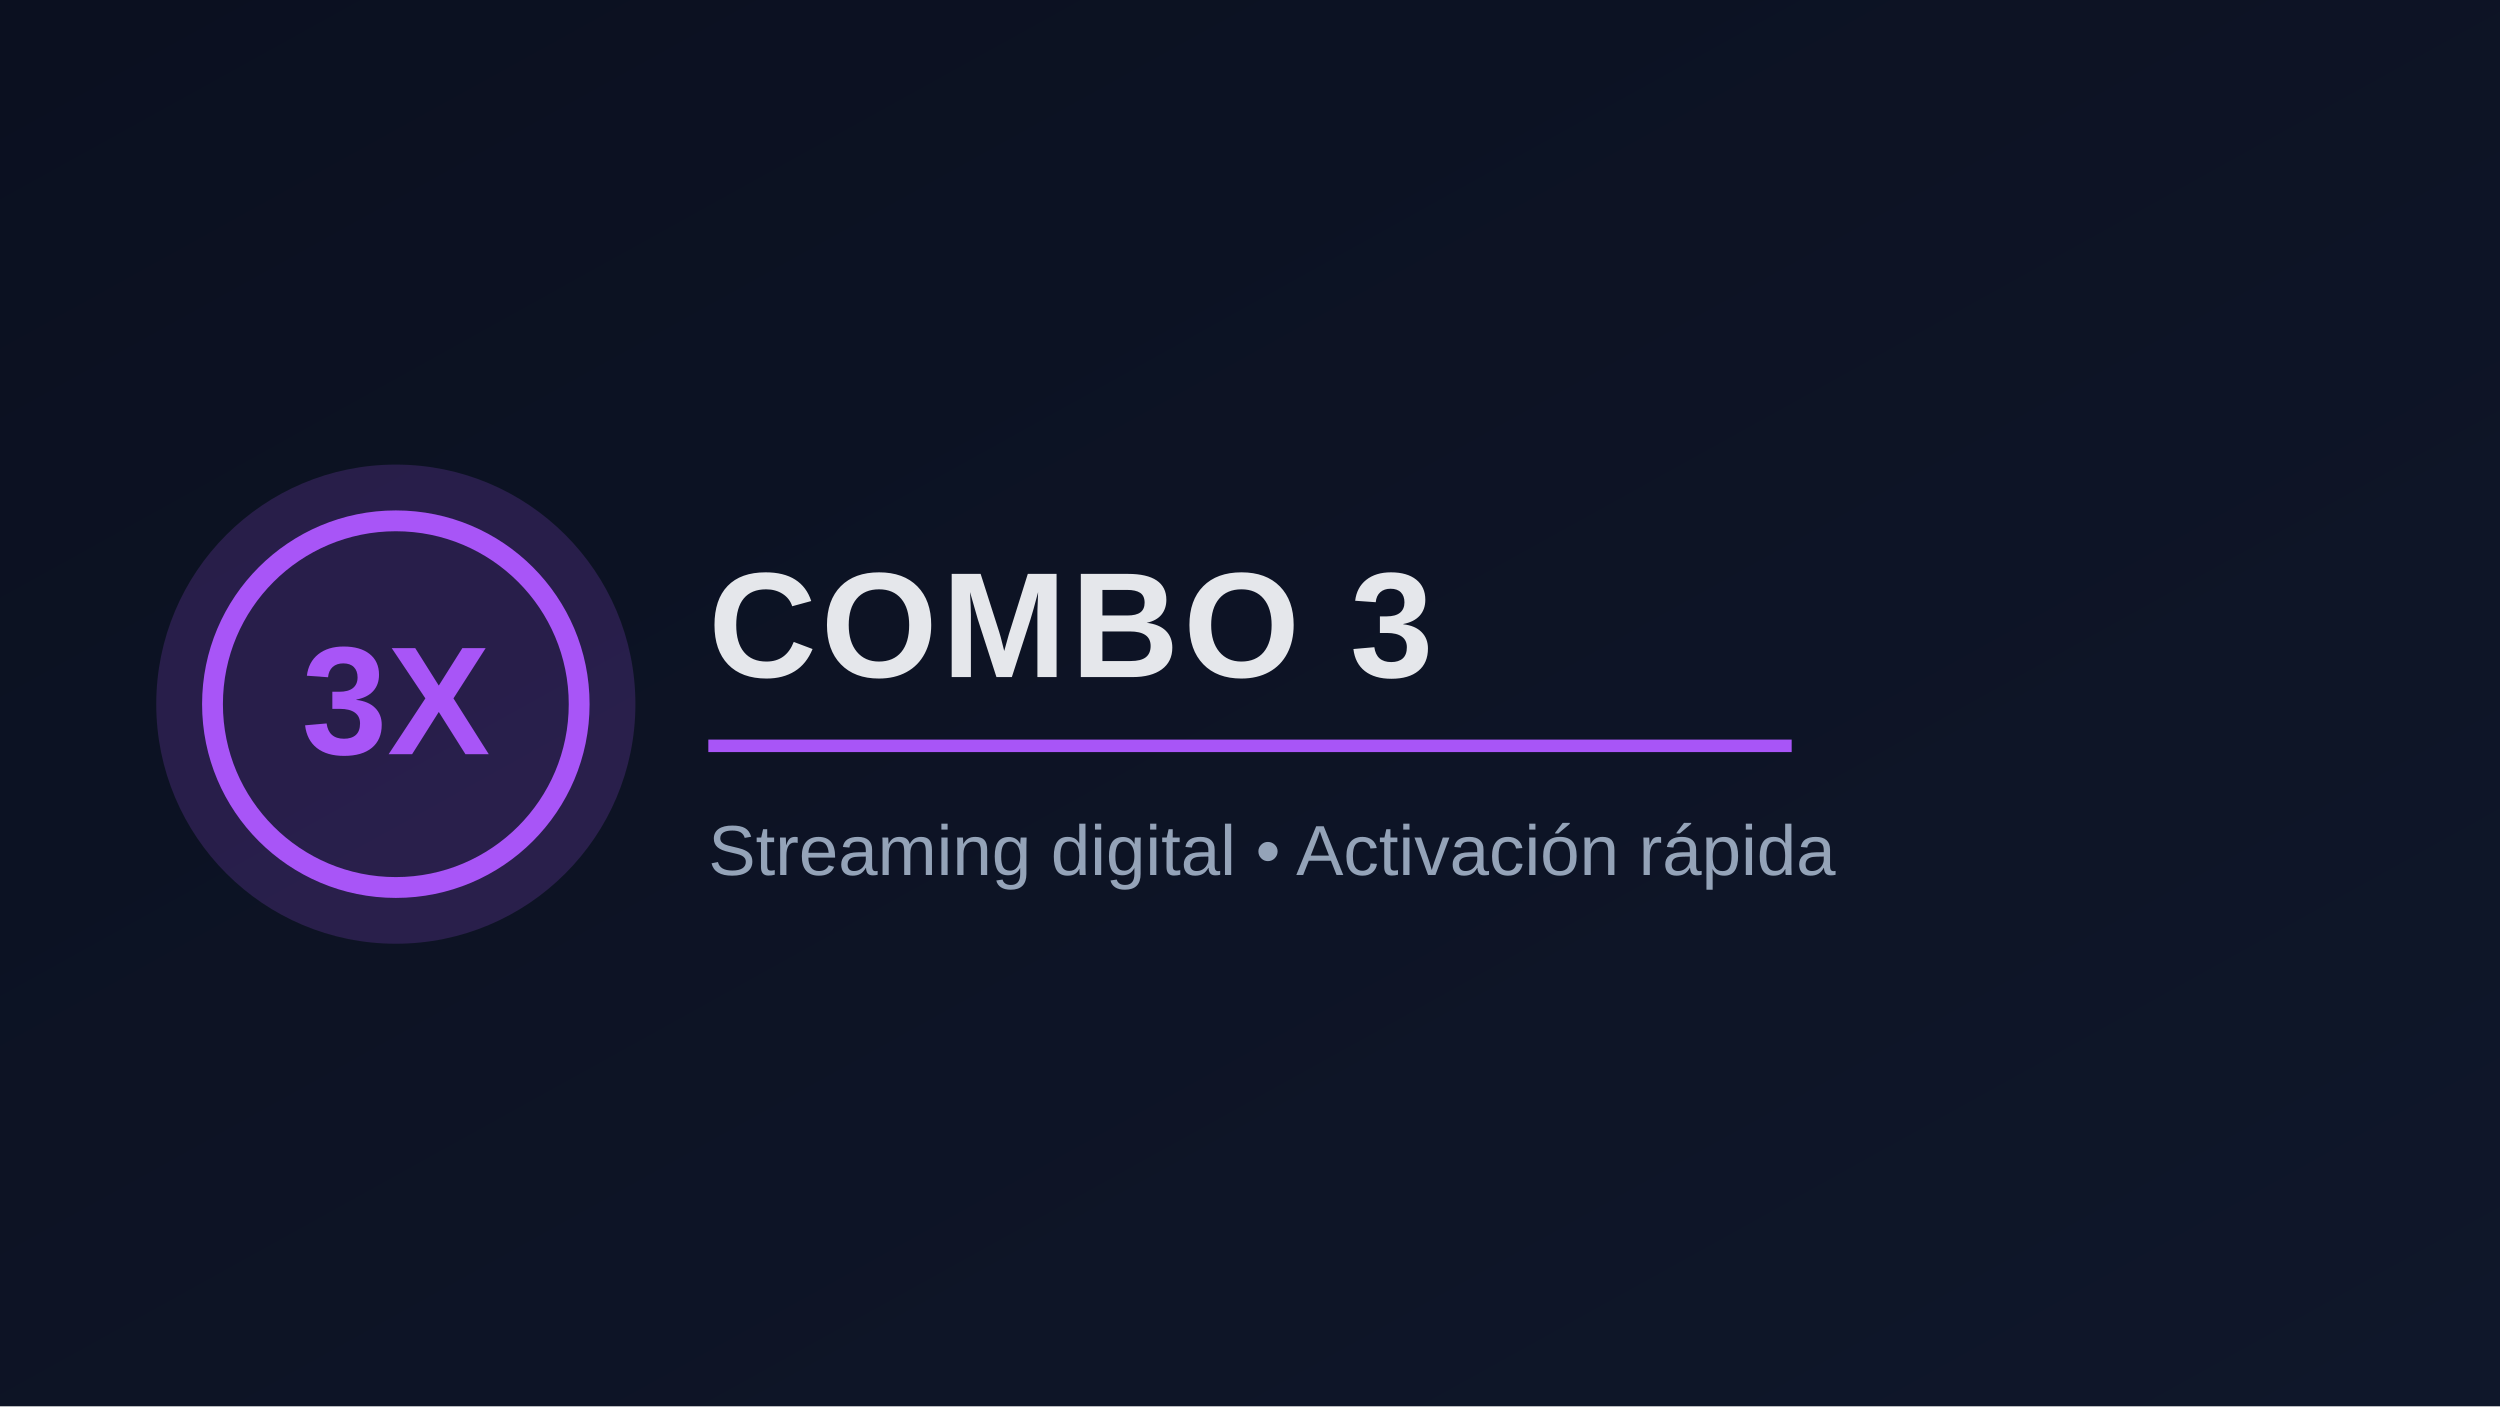
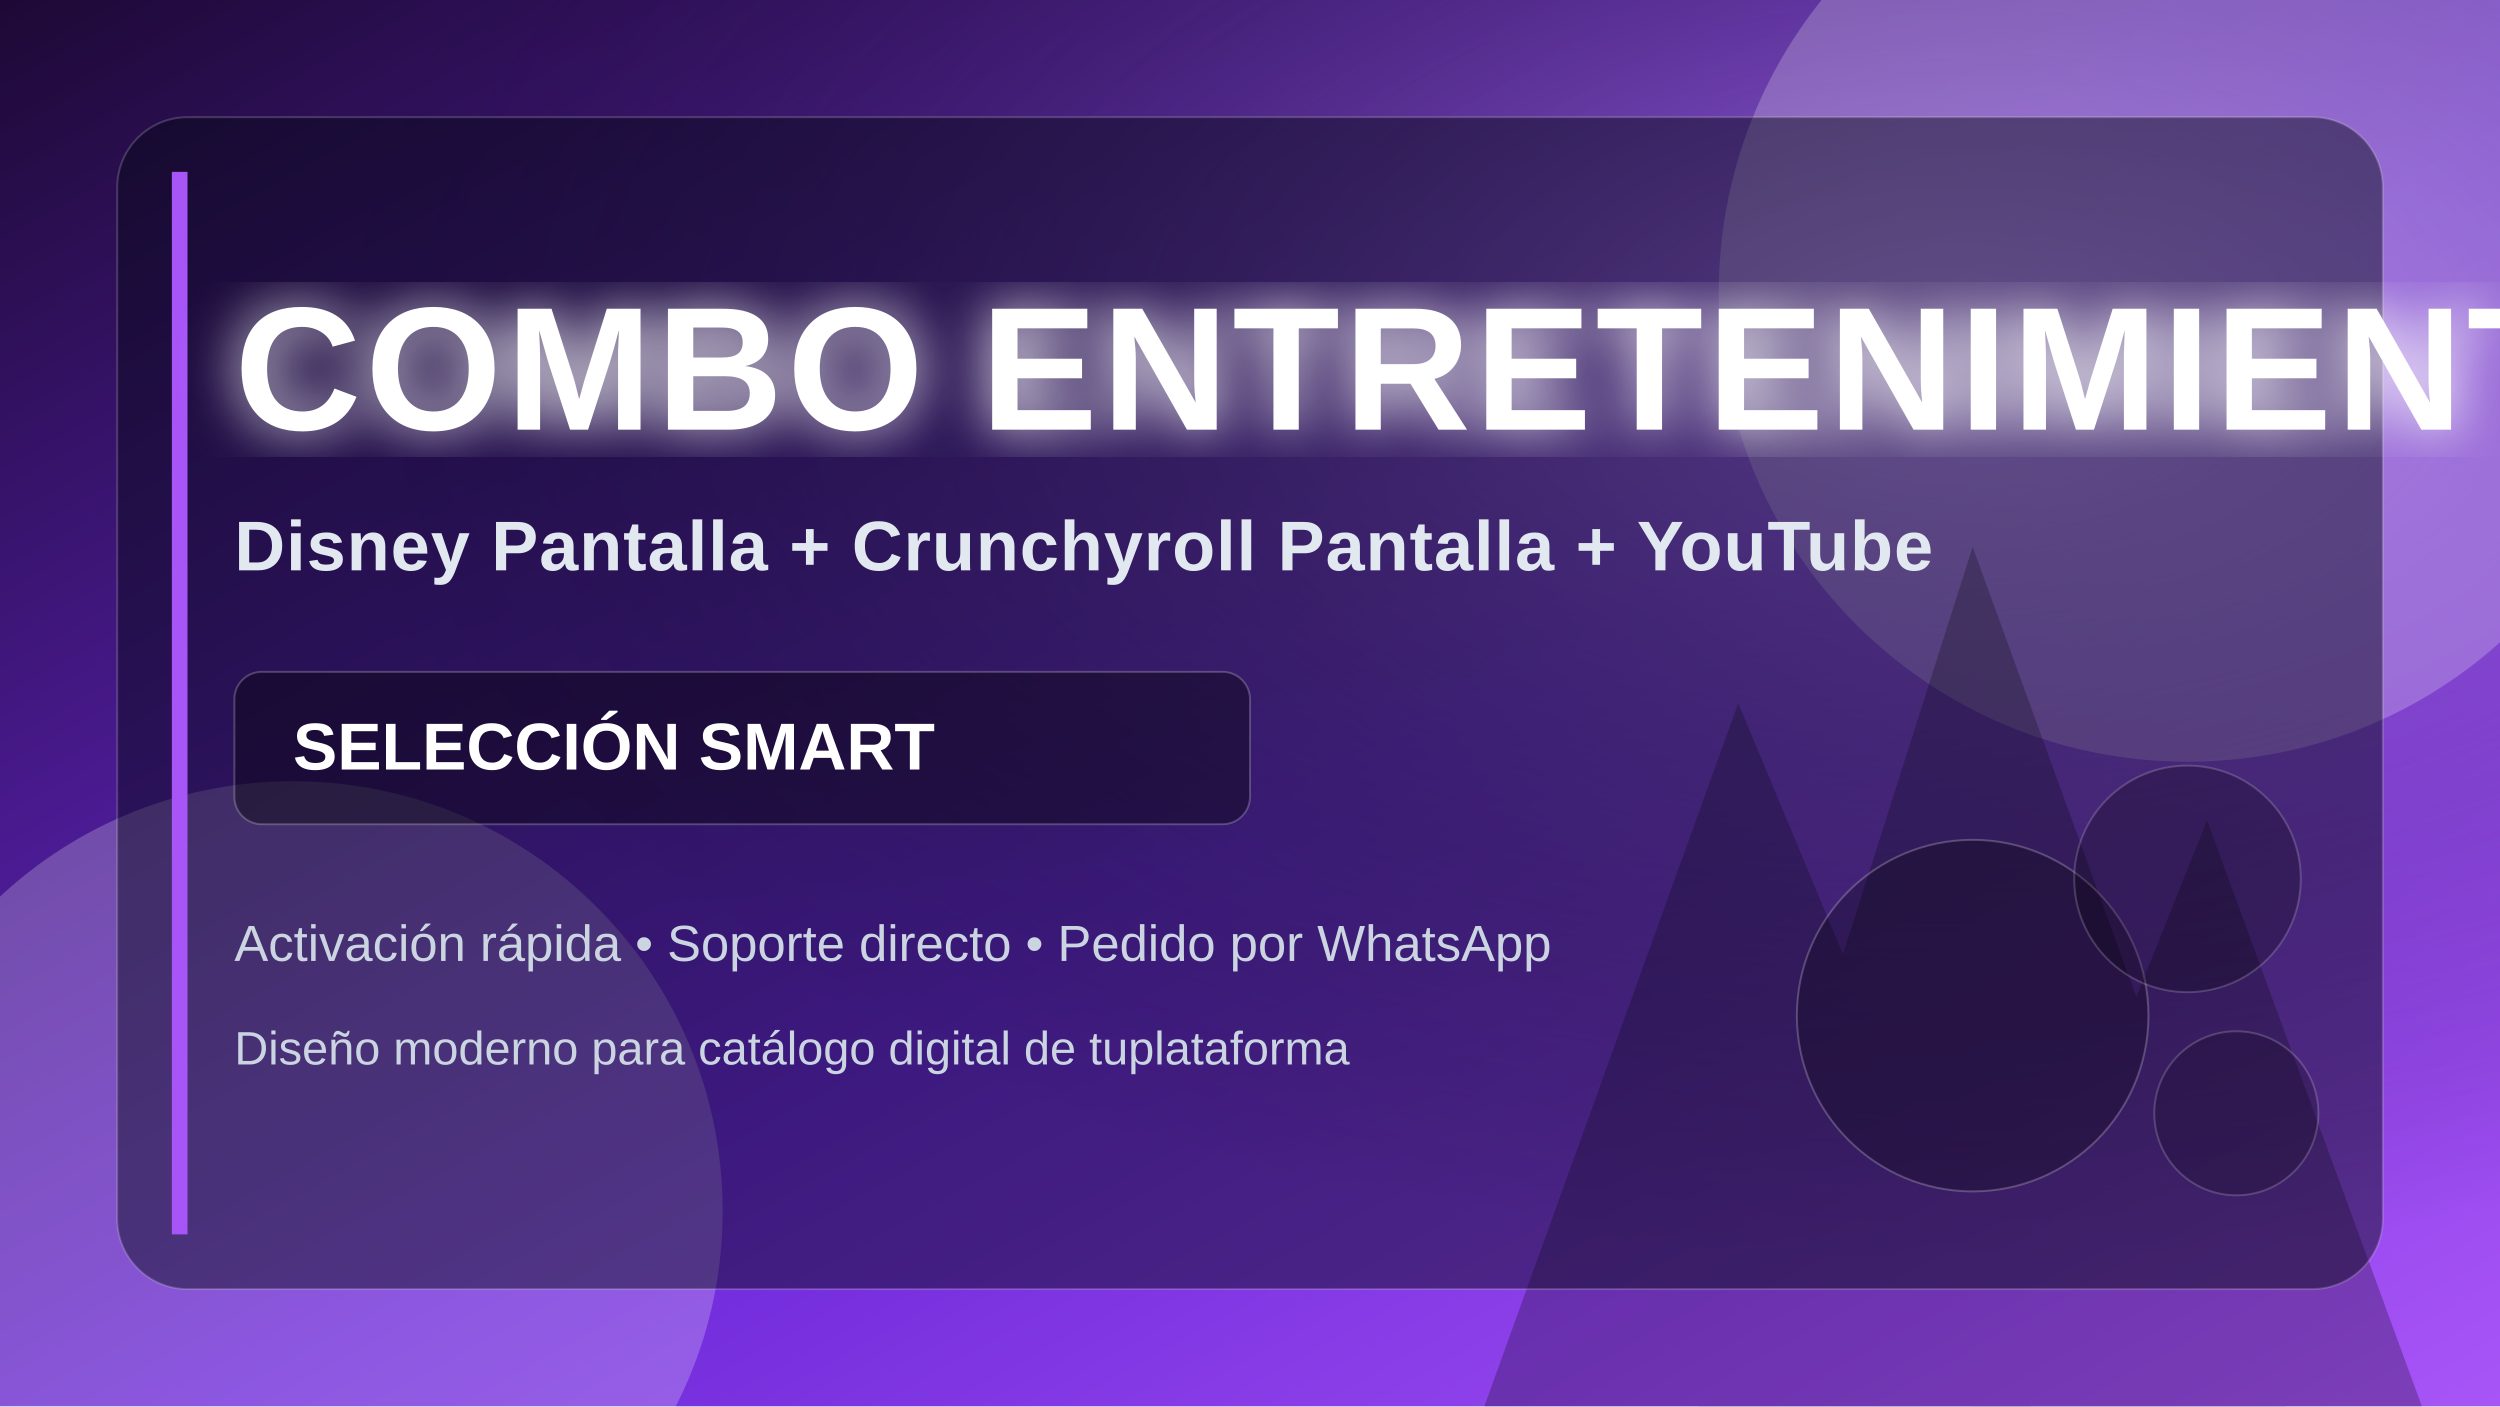
- <svg xmlns="http://www.w3.org/2000/svg" width="1200" height="675" viewBox="0 0 1200 675">
+ <svg xmlns="http://www.w3.org/2000/svg" width="1280" height="720" viewBox="0 0 1280 720" role="img" aria-label="COMBO ENTRETENIMIENTO">
  <defs>
-     <linearGradient id="g" x1="0" y1="0" x2="1" y2="1">
-       <stop offset="0%" stop-color="#0B1020" />
-       <stop offset="100%" stop-color="#0F172A" />
+     <linearGradient id="bg" x1="0" y1="0" x2="1" y2="1">
+       <stop offset="0%" stop-color="#1d0935" />
+       <stop offset="55%" stop-color="#6D28D9" />
+       <stop offset="100%" stop-color="#A855F7" />
    </linearGradient>
+     <radialGradient id="glow" cx="78%" cy="25%" r="65%">
+       <stop offset="0%" stop-color="#d8b4fe" stop-opacity="0.48" />
+       <stop offset="100%" stop-color="#000" stop-opacity="0" />
+     </radialGradient>
+     <filter id="softGlow" x="-20%" y="-20%" width="140%" height="140%">
+       <feGaussianBlur stdDeviation="14" result="blur" />
+       <feMerge>
+         <feMergeNode in="blur" />
+         <feMergeNode in="SourceGraphic" />
+       </feMerge>
+     </filter>
  </defs>
-   <rect width="1200" height="675" fill="url(#g)" />
-   <circle cx="190" cy="338" r="115" fill="#A855F7" opacity="0.18" />
-   <circle cx="190" cy="338" r="88" fill="none" stroke="#A855F7" stroke-width="10" />
-   <text x="190" y="362" text-anchor="middle" fill="#A855F7" font-family="Arial Black, Arial" font-size="74" font-weight="900">3X</text>
-   <text x="340" y="325" fill="#E5E7EB" font-family="Arial Black, Arial" font-size="72" font-weight="900" letter-spacing="2">COMBO 3</text>
-   <rect x="340" y="355" width="520" height="6" fill="#A855F7" />
-   <text x="340" y="420" fill="#94A3B8" font-family="Arial, sans-serif" font-size="34">Streaming digital • Activación rápida</text>
+   <rect width="1280" height="720" fill="url(#bg)" />
+   <rect width="1280" height="720" fill="url(#glow)" />
+   <g opacity="0.22">
+     <circle cx="1120" cy="150" r="240" fill="#ffffff" />
+     <circle cx="150" cy="620" r="220" fill="#ffffff" />
+   </g>
+   <g opacity="0.25">
+     <polygon points="760,720 890,360 1040,720" fill="#000" />
+     <polygon points="870,720 1010,280 1170,720" fill="#000" />
+     <polygon points="1010,720 1130,420 1240,720" fill="#000" />
+   </g>
+   <rect x="60" y="60" width="1160" height="600" rx="36" fill="rgba(3,7,18,0.45)" stroke="rgba(255,255,255,0.18)" />
+   <rect x="88" y="88" width="8" height="544" fill="#A855F7" />
+   <text x="120" y="220" fill="#fff" style="font-family:Arial,Helvetica,sans-serif;font-weight:900;font-size:90px;letter-spacing:2px;" filter="url(#softGlow)">COMBO ENTRETENIMIENTO</text>
+   <text x="120" y="292" fill="#e2e8f0" style="font-family:Arial,Helvetica,sans-serif;font-weight:700;font-size:36px;letter-spacing:.5px;">Disney Pantalla + Crunchyroll Pantalla + YouTube</text>
+   <rect x="120" y="344" width="520" height="78" rx="14" fill="rgba(0,0,0,0.38)" stroke="rgba(255,255,255,0.22)" />
+   <text x="150" y="394" fill="#fff" style="font-family:Arial,Helvetica,sans-serif;font-weight:800;font-size:34px;">SELECCIÓN SMART</text>
+   <text x="120" y="492" fill="#cbd5e1" style="font-family:Arial,Helvetica,sans-serif;font-size:26px;">Activación rápida • Soporte directo • Pedido por WhatsApp</text>
+   <text x="120" y="545" fill="#cbd5e1" style="font-family:Arial,Helvetica,sans-serif;font-size:24px;">Diseño moderno para catálogo digital de tuplataforma</text>
+   <g opacity="0.9">
+     <circle cx="1010" cy="520" r="90" fill="rgba(0,0,0,0.3)" stroke="rgba(255,255,255,0.25)" />
+     <circle cx="1120" cy="450" r="58" fill="rgba(0,0,0,0.28)" stroke="rgba(255,255,255,0.2)" />
+     <circle cx="1145" cy="570" r="42" fill="rgba(0,0,0,0.22)" stroke="rgba(255,255,255,0.2)" />
+   </g>
</svg>
